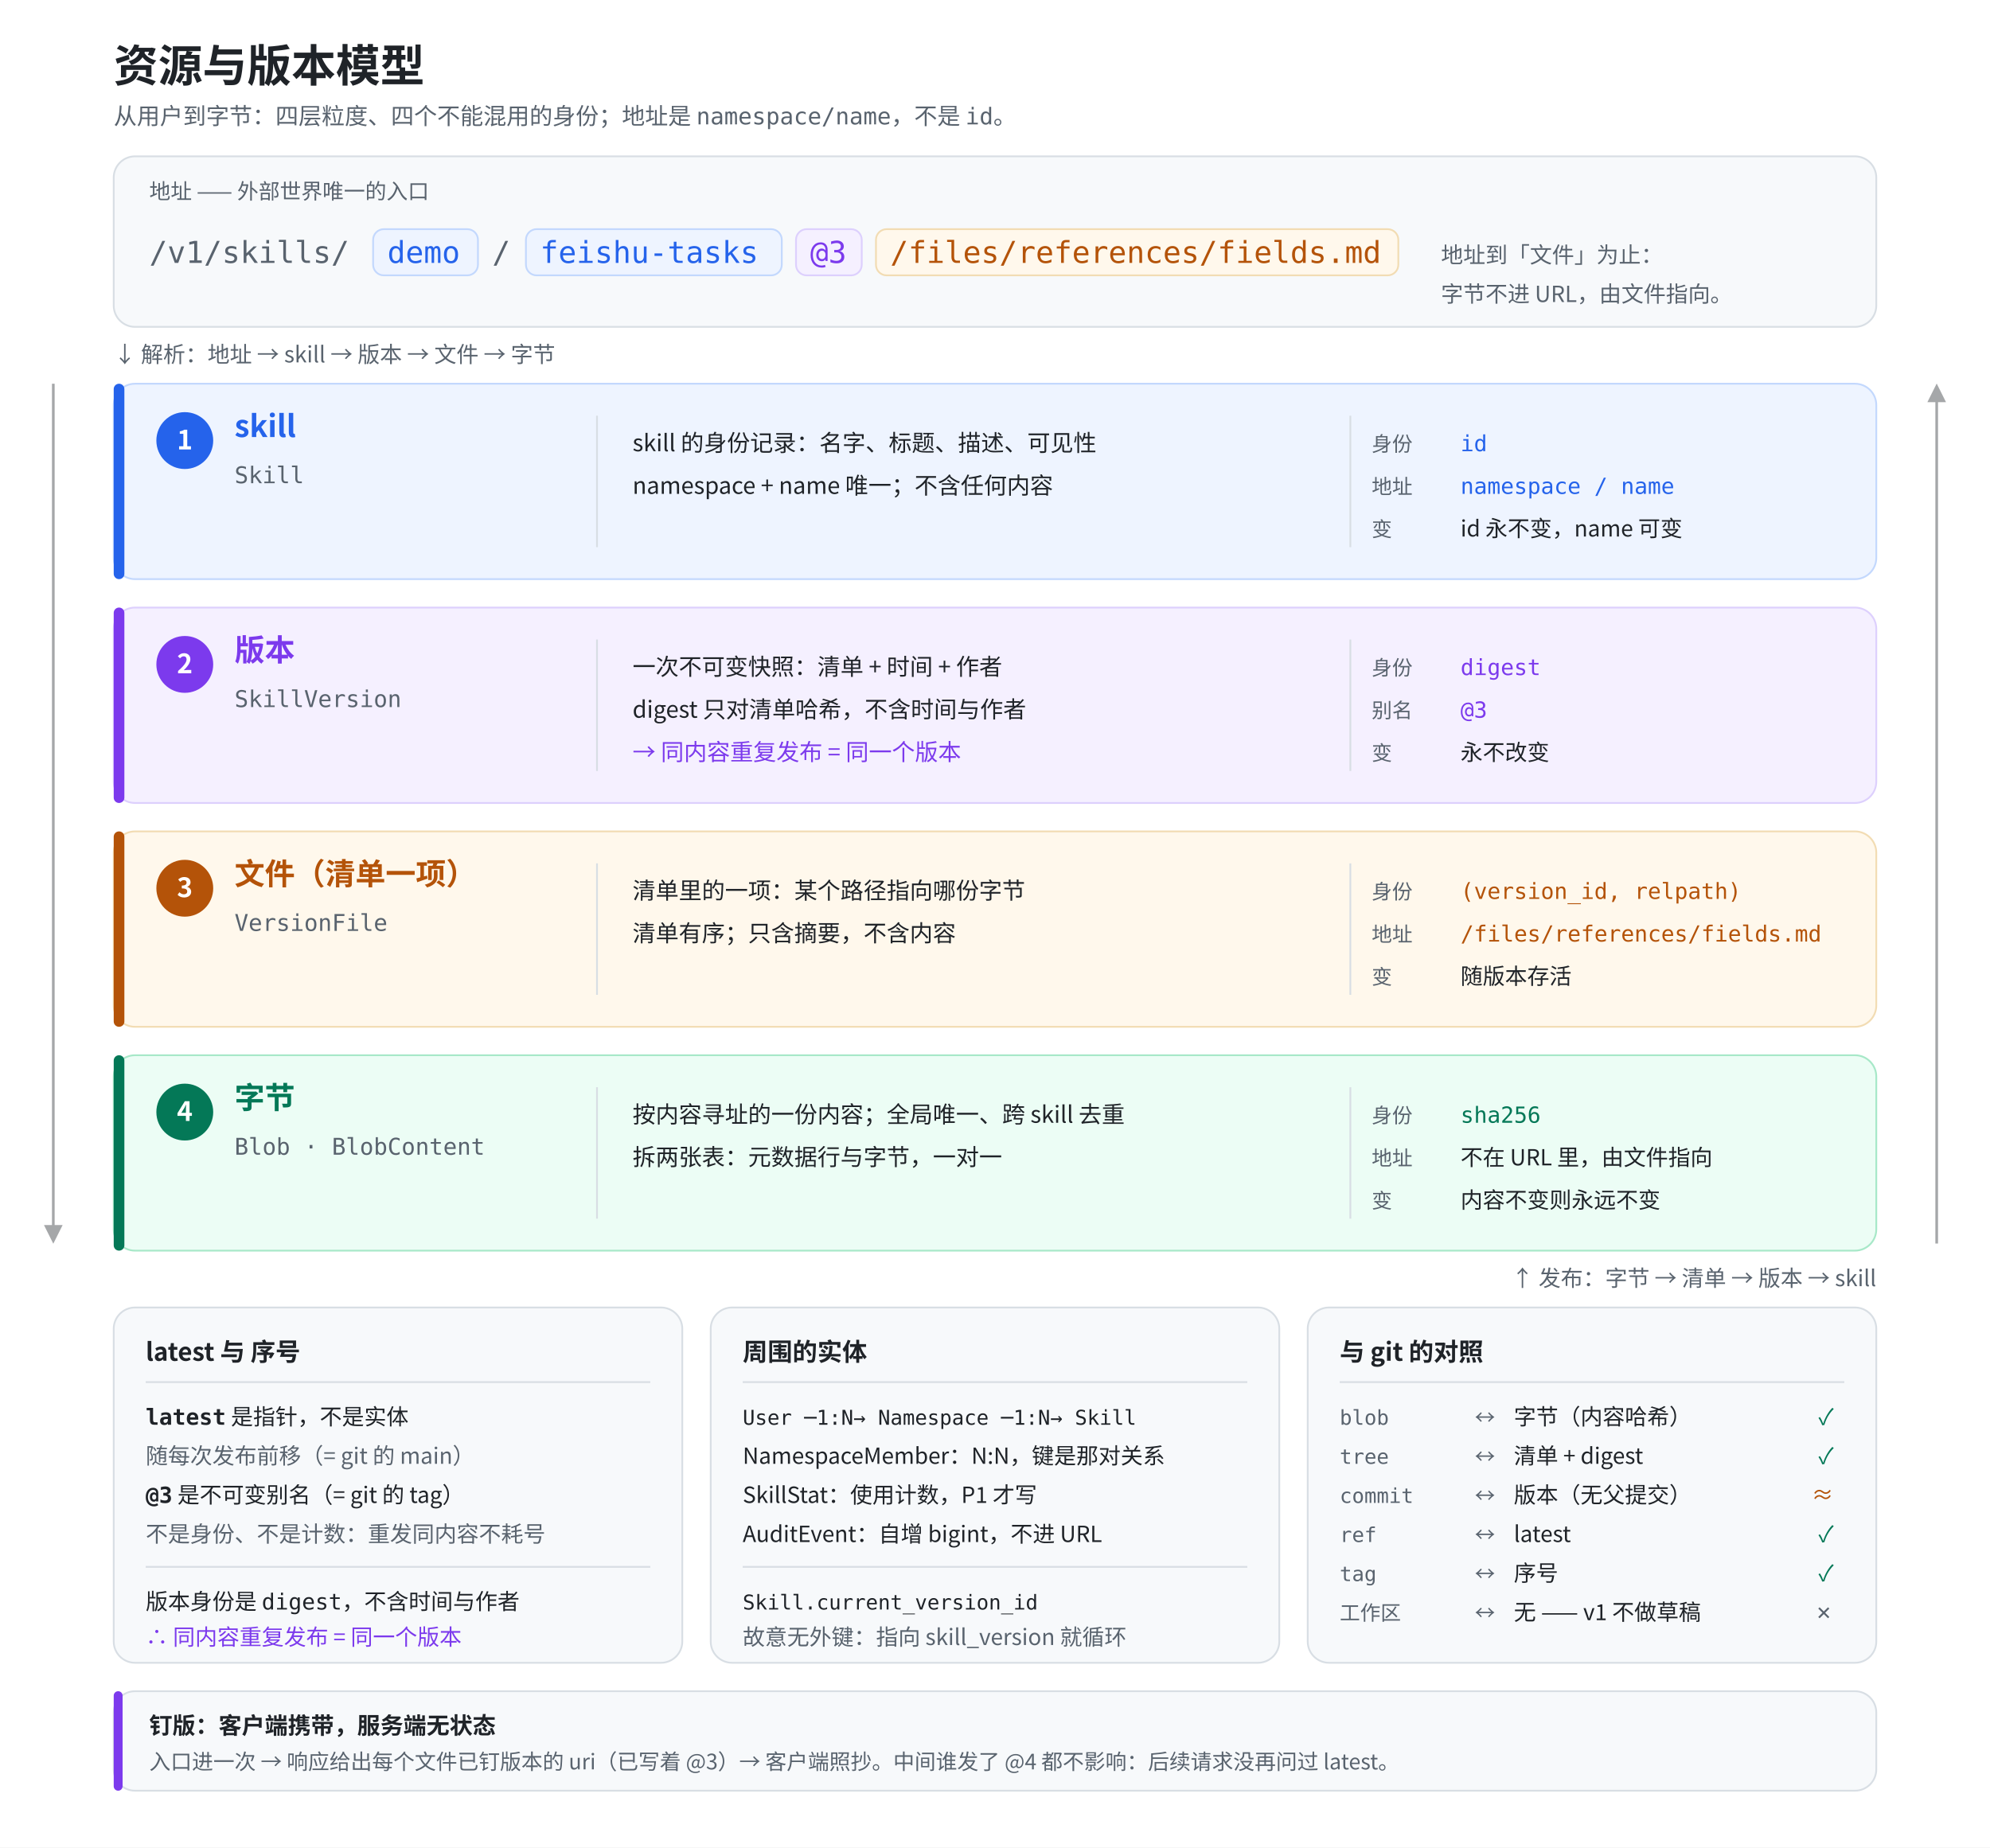
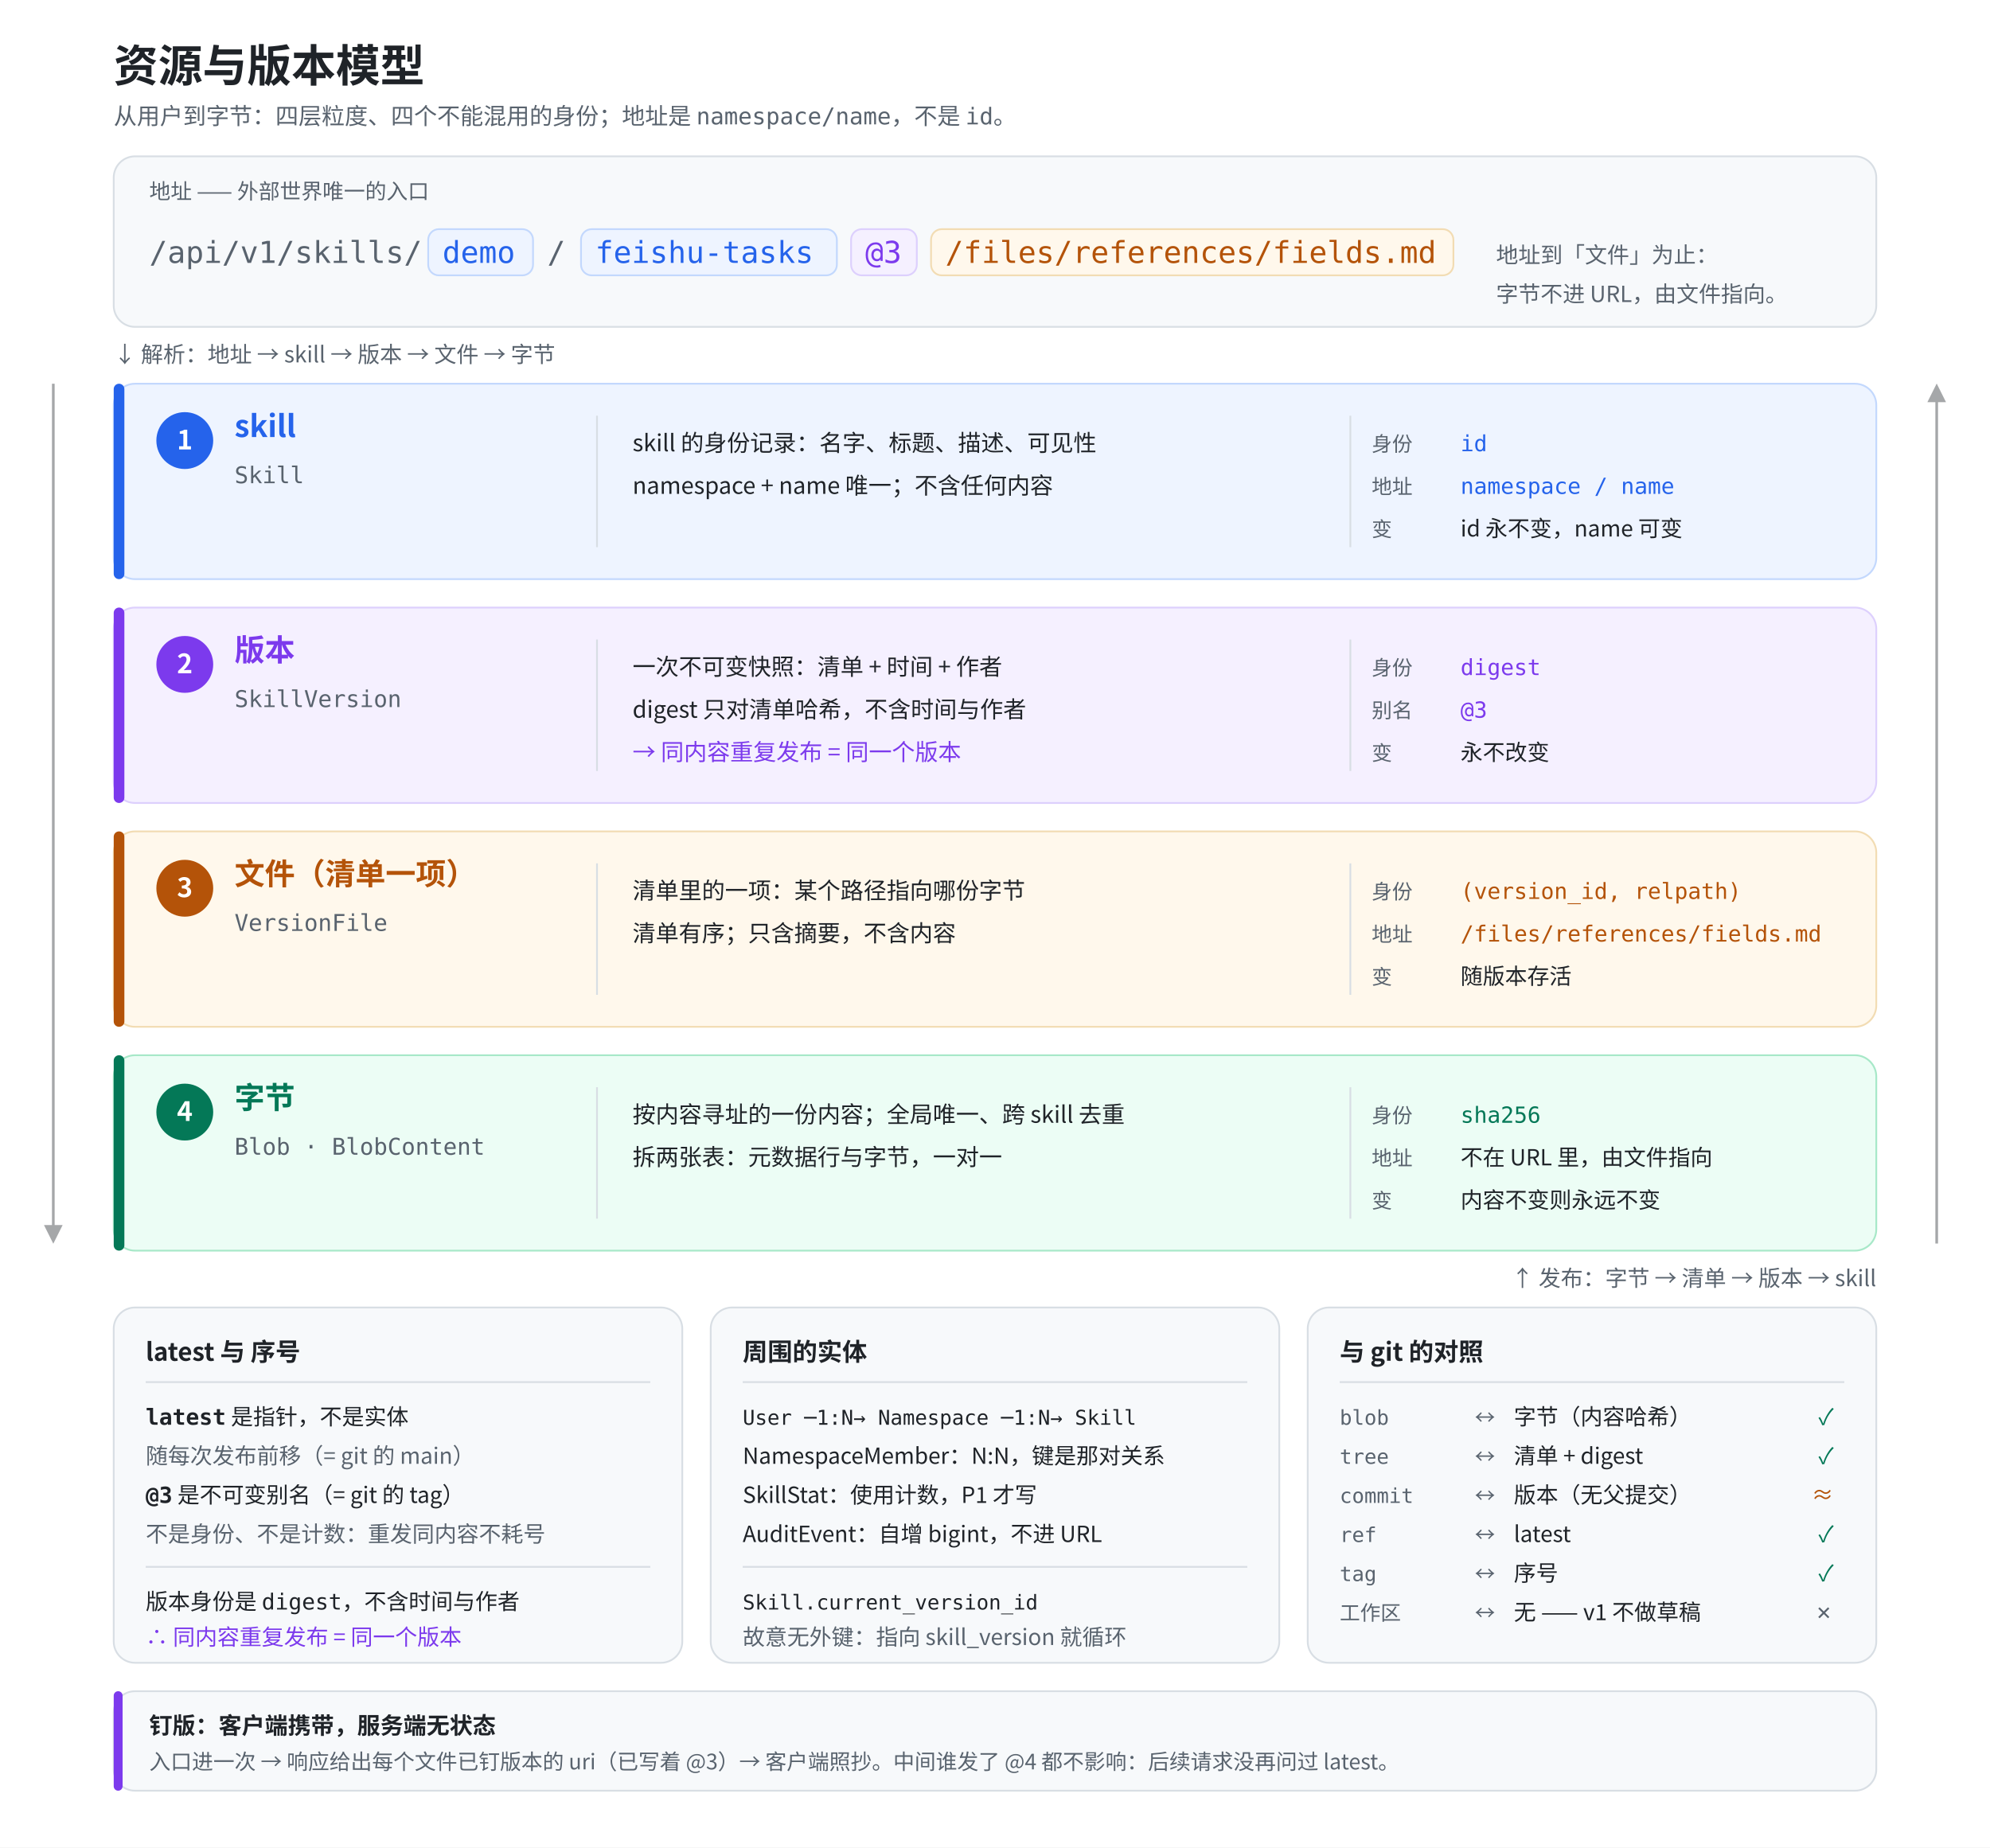
<svg xmlns="http://www.w3.org/2000/svg" width="1120" height="1040" viewBox="0 0 1120 1040" fill="#1f2328" color="#1f2328" font-family="-apple-system,BlinkMacSystemFont,'Segoe UI','PingFang SC','Hiragino Sans GB','Microsoft YaHei','Noto Sans CJK SC',sans-serif">
  <style>
    .mono { font-family: ui-monospace, SFMono-Regular, "SF Mono", Menlo, Consolas, monospace; }
    @media (prefers-color-scheme: dark) {
      svg { fill: #e6edf3; color: #e6edf3; }
      .bg { fill: #0d1117; }
      .pn { fill: #161b22; }
      .bd { stroke: #30363d; }
      .mu { fill: #9198a1; }
      .bt { fill: #0d1117; }
      .t1 { fill: #13233c; } .s1 { stroke: #1f3a5f; } .c1 { fill: #6ea8fe; }
      .t2 { fill: #221a3a; } .s2 { stroke: #3b2d63; } .c2 { fill: #b48cf5; }
      .t3 { fill: #33260f; } .s3 { stroke: #5c4318; } .c3 { fill: #e3a336; }
      .t4 { fill: #10291d; } .s4 { stroke: #1c4630; } .c4 { fill: #3fb950; }
    }
  </style>
  <defs>
    <marker id="mdl-arrow" viewBox="0 0 10 10" refX="8" refY="5" markerWidth="7" markerHeight="7" orient="auto-start-reverse">
      <path d="M0,0 L10,5 L0,10 Z" fill="currentColor" />
    </marker>
  </defs>
  <rect class="bg" x="0" y="0" width="1120" height="1040" fill="#ffffff" />
  <text x="64" y="46" font-size="25" font-weight="650">资源与版本模型</text>
  <text fill="#59636e" x="64" y="70" class="mu" font-size="13">从用户到字节：四层粒度、四个不能混用的身份；地址是 <tspan class="mono">namespace/name</tspan>，不是 <tspan class="mono">id</tspan>。</text>
  <path d="M30 216 L30 698" fill="none" stroke="currentColor" stroke-width="1.5" opacity="0.4" marker-end="url(#mdl-arrow)" />
  <path d="M1090 700 L1090 218" fill="none" stroke="currentColor" stroke-width="1.5" opacity="0.4" marker-end="url(#mdl-arrow)" />
  <rect class="pn bd" x="64" y="88" width="992" height="96" rx="12" fill="#f7f9fb" stroke="#d8dee4" />
  <text fill="#59636e" x="84" y="112" class="mu" font-size="12">地址 —— 外部世界唯一的入口</text>
-   <text fill="#59636e" x="84" y="148" class="mono mu" font-size="17">/v1/skills/</text>
-   <rect class="t1 s1" x="210" y="129" width="59" height="26" rx="6" fill="#eef4ff" stroke="#c3d8fd" />
-   <text x="218" y="148" class="mono c1" font-size="17" fill="#2563eb">demo</text>
-   <text fill="#59636e" x="277" y="148" class="mono mu" font-size="17">/</text>
-   <rect class="t1 s1" x="296" y="129" width="144" height="26" rx="6" fill="#eef4ff" stroke="#c3d8fd" />
-   <text x="304" y="148" class="mono c1" font-size="17" fill="#2563eb">feishu-tasks</text>
-   <rect class="t2 s2" x="448" y="129" width="37" height="26" rx="6" fill="#f5f0ff" stroke="#ddd0fd" />
-   <text x="456" y="148" class="mono c2" font-size="17" fill="#7c3aed">@3</text>
-   <rect class="t3 s3" x="493" y="129" width="294" height="26" rx="6" fill="#fff8ec" stroke="#f2dcb3" />
-   <text x="501" y="148" class="mono c3" font-size="17" fill="#b45309">/files/references/fields.md</text>
-   <text fill="#59636e" x="811" y="148" class="mu" font-size="12.5">地址到「文件」为止：</text>
-   <text fill="#59636e" x="811" y="170" class="mu" font-size="12.5">字节不进 URL，由文件指向。</text>
+   <text fill="#59636e" x="84" y="148" class="mono mu" font-size="17">/api/v1/skills/</text>
+   <rect class="t1 s1" x="241" y="129" width="59" height="26" rx="6" fill="#eef4ff" stroke="#c3d8fd" />
+   <text x="249" y="148" class="mono c1" font-size="17" fill="#2563eb">demo</text>
+   <text fill="#59636e" x="308" y="148" class="mono mu" font-size="17">/</text>
+   <rect class="t1 s1" x="327" y="129" width="144" height="26" rx="6" fill="#eef4ff" stroke="#c3d8fd" />
+   <text x="335" y="148" class="mono c1" font-size="17" fill="#2563eb">feishu-tasks</text>
+   <rect class="t2 s2" x="479" y="129" width="37" height="26" rx="6" fill="#f5f0ff" stroke="#ddd0fd" />
+   <text x="487" y="148" class="mono c2" font-size="17" fill="#7c3aed">@3</text>
+   <rect class="t3 s3" x="524" y="129" width="294" height="26" rx="6" fill="#fff8ec" stroke="#f2dcb3" />
+   <text x="532" y="148" class="mono c3" font-size="17" fill="#b45309">/files/references/fields.md</text>
+   <text fill="#59636e" x="842" y="148" class="mu" font-size="12.5">地址到「文件」为止：</text>
+   <text fill="#59636e" x="842" y="170" class="mu" font-size="12.5">字节不进 URL，由文件指向。</text>
  <text fill="#59636e" x="64" y="204" class="mu" font-size="12.5">↓ 解析：地址 → skill → 版本 → 文件 → 字节</text>
  <rect class="t1 bd" x="64" y="216" width="992" height="110" rx="12" fill="#eef4ff" stroke="#c3d8fd" />
  <rect class="c1" x="64" y="216" width="6" height="110" rx="3" fill="#2563eb" />
  <circle class="c1" cx="104" cy="248" r="16" fill="#2563eb" />
  <text x="104" y="253" font-size="15" font-weight="700" class="bt" fill="#ffffff" text-anchor="middle">1</text>
  <text x="132" y="246" class="c1" font-size="17" font-weight="600" fill="#2563eb">skill</text>
  <text fill="#59636e" x="132" y="272" class="mono mu" font-size="13">Skill</text>
  <line class="bd" x1="336" y1="234" x2="336" y2="308" stroke="#d8dee4" />
  <text x="356" y="254" font-size="13">skill 的身份记录：名字、标题、描述、可见性</text>
  <text x="356" y="278" font-size="13">namespace + name 唯一；不含任何内容</text>
  <line class="bd" x1="760" y1="234" x2="760" y2="308" stroke="#d8dee4" />
  <text fill="#59636e" x="772" y="254" class="mu" font-size="11.5">身份</text>
  <text x="822" y="254" class="mono c1" font-size="12.5" fill="#2563eb">id</text>
  <text fill="#59636e" x="772" y="278" class="mu" font-size="11.5">地址</text>
  <text x="822" y="278" class="mono c1" font-size="12.5" fill="#2563eb">namespace / name</text>
  <text fill="#59636e" x="772" y="302" class="mu" font-size="11.5">变</text>
  <text x="822" y="302" font-size="12.5">id 永不变，name 可变</text>
  <rect class="t2 bd" x="64" y="342" width="992" height="110" rx="12" fill="#f5f0ff" stroke="#ddd0fd" />
  <rect class="c2" x="64" y="342" width="6" height="110" rx="3" fill="#7c3aed" />
  <circle class="c2" cx="104" cy="374" r="16" fill="#7c3aed" />
  <text x="104" y="379" font-size="15" font-weight="700" class="bt" fill="#ffffff" text-anchor="middle">2</text>
  <text x="132" y="372" class="c2" font-size="17" font-weight="600" fill="#7c3aed">版本</text>
  <text fill="#59636e" x="132" y="398" class="mono mu" font-size="13">SkillVersion</text>
  <line class="bd" x1="336" y1="360" x2="336" y2="434" stroke="#d8dee4" />
  <text x="356" y="380" font-size="13">一次不可变快照：清单 + 时间 + 作者</text>
  <text x="356" y="404" font-size="13">digest 只对清单哈希，不含时间与作者</text>
  <text x="356" y="428" class="c2" font-size="13" fill="#7c3aed">→ 同内容重复发布 = 同一个版本</text>
  <line class="bd" x1="760" y1="360" x2="760" y2="434" stroke="#d8dee4" />
  <text fill="#59636e" x="772" y="380" class="mu" font-size="11.5">身份</text>
  <text x="822" y="380" class="mono c2" font-size="12.5" fill="#7c3aed">digest</text>
  <text fill="#59636e" x="772" y="404" class="mu" font-size="11.5">别名</text>
  <text x="822" y="404" class="mono c2" font-size="12.5" fill="#7c3aed">@3</text>
  <text fill="#59636e" x="772" y="428" class="mu" font-size="11.5">变</text>
  <text x="822" y="428" font-size="12.5">永不改变</text>
  <rect class="t3 bd" x="64" y="468" width="992" height="110" rx="12" fill="#fff8ec" stroke="#f2dcb3" />
  <rect class="c3" x="64" y="468" width="6" height="110" rx="3" fill="#b45309" />
  <circle class="c3" cx="104" cy="500" r="16" fill="#b45309" />
  <text x="104" y="505" font-size="15" font-weight="700" class="bt" fill="#ffffff" text-anchor="middle">3</text>
  <text x="132" y="498" class="c3" font-size="17" font-weight="600" fill="#b45309">文件（清单一项）</text>
  <text fill="#59636e" x="132" y="524" class="mono mu" font-size="13">VersionFile</text>
  <line class="bd" x1="336" y1="486" x2="336" y2="560" stroke="#d8dee4" />
  <text x="356" y="506" font-size="13">清单里的一项：某个路径指向哪份字节</text>
  <text x="356" y="530" font-size="13">清单有序；只含摘要，不含内容</text>
  <line class="bd" x1="760" y1="486" x2="760" y2="560" stroke="#d8dee4" />
  <text fill="#59636e" x="772" y="506" class="mu" font-size="11.5">身份</text>
  <text x="822" y="506" class="mono c3" font-size="12.5" fill="#b45309">(version_id, relpath)</text>
  <text fill="#59636e" x="772" y="530" class="mu" font-size="11.5">地址</text>
  <text x="822" y="530" class="mono c3" font-size="12.5" fill="#b45309">/files/references/fields.md</text>
  <text fill="#59636e" x="772" y="554" class="mu" font-size="11.5">变</text>
  <text x="822" y="554" font-size="12.5">随版本存活</text>
  <rect class="t4 bd" x="64" y="594" width="992" height="110" rx="12" fill="#ecfdf5" stroke="#a7e8c8" />
  <rect class="c4" x="64" y="594" width="6" height="110" rx="3" fill="#047857" />
  <circle class="c4" cx="104" cy="626" r="16" fill="#047857" />
  <text x="104" y="631" font-size="15" font-weight="700" class="bt" fill="#ffffff" text-anchor="middle">4</text>
  <text x="132" y="624" class="c4" font-size="17" font-weight="600" fill="#047857">字节</text>
  <text fill="#59636e" x="132" y="650" class="mono mu" font-size="13">Blob · BlobContent</text>
  <line class="bd" x1="336" y1="612" x2="336" y2="686" stroke="#d8dee4" />
  <text x="356" y="632" font-size="13">按内容寻址的一份内容；全局唯一、跨 skill 去重</text>
  <text x="356" y="656" font-size="13">拆两张表：元数据行与字节，一对一</text>
  <line class="bd" x1="760" y1="612" x2="760" y2="686" stroke="#d8dee4" />
  <text fill="#59636e" x="772" y="632" class="mu" font-size="11.5">身份</text>
  <text x="822" y="632" class="mono c4" font-size="12.5" fill="#047857">sha256</text>
  <text fill="#59636e" x="772" y="656" class="mu" font-size="11.5">地址</text>
  <text x="822" y="656" font-size="12.5">不在 URL 里，由文件指向</text>
  <text fill="#59636e" x="772" y="680" class="mu" font-size="11.5">变</text>
  <text x="822" y="680" font-size="12.5">内容不变则永远不变</text>
  <text fill="#59636e" x="1056" y="724" class="mu" font-size="12.5" text-anchor="end">↑ 发布：字节 → 清单 → 版本 → skill</text>
  <rect class="pn bd" x="64" y="736" width="320" height="200" rx="12" fill="#f7f9fb" stroke="#d8dee4" />
  <text x="82" y="766" font-size="14" font-weight="600">latest 与 序号</text>
  <line class="bd" x1="82" y1="778" x2="366" y2="778" stroke="#d8dee4" />
  <text x="82" y="802" font-size="12.5">
    <tspan class="mono" font-weight="600">latest</tspan> 是指针，不是实体</text>
  <text fill="#59636e" x="82" y="824" class="mu" font-size="12.5">随每次发布前移（= git 的 main）</text>
  <text x="82" y="846" font-size="12.5">
    <tspan class="mono" font-weight="600">@3</tspan> 是不可变别名（= git 的 tag）</text>
  <text fill="#59636e" x="82" y="868" class="mu" font-size="12.5">不是身份、不是计数：重发同内容不耗号</text>
  <line class="bd" x1="82" y1="882" x2="366" y2="882" stroke="#d8dee4" />
  <text x="82" y="906" font-size="12.5">版本身份是 <tspan class="mono">digest</tspan>，不含时间与作者</text>
  <text x="82" y="926" class="c2" font-size="12.5" fill="#7c3aed">∴ 同内容重复发布 = 同一个版本</text>
  <rect class="pn bd" x="400" y="736" width="320" height="200" rx="12" fill="#f7f9fb" stroke="#d8dee4" />
  <text x="418" y="766" font-size="14" font-weight="600">周围的实体</text>
  <line class="bd" x1="418" y1="778" x2="702" y2="778" stroke="#d8dee4" />
  <text x="418" y="802" class="mono" font-size="11.5">User ─1:N→ Namespace ─1:N→ Skill</text>
  <text x="418" y="824" font-size="12.5">NamespaceMember：N:N，键是那对关系</text>
  <text x="418" y="846" font-size="12.5">SkillStat：使用计数，P1 才写</text>
  <text x="418" y="868" font-size="12.5">AuditEvent：自增 bigint，不进 URL</text>
  <line class="bd" x1="418" y1="882" x2="702" y2="882" stroke="#d8dee4" />
  <text x="418" y="906" class="mono" font-size="11.5">Skill.current_version_id</text>
  <text fill="#59636e" x="418" y="926" class="mu" font-size="12.5">故意无外键：指向 skill_version 就循环</text>
  <rect class="pn bd" x="736" y="736" width="320" height="200" rx="12" fill="#f7f9fb" stroke="#d8dee4" />
  <text x="754" y="766" font-size="14" font-weight="600">与 git 的对照</text>
  <line class="bd" x1="754" y1="778" x2="1038" y2="778" stroke="#d8dee4" />
  <text fill="#59636e" x="754" y="802" class="mono mu" font-size="11.5">blob</text>
  <text fill="#59636e" x="830" y="802" class="mu" font-size="11.5">↔</text>
  <text x="852" y="802" font-size="12.5">字节（内容哈希）</text>
  <text x="1032" y="802" class="c4" fill="#047857" font-size="12.5" text-anchor="end">✓</text>
  <text fill="#59636e" x="754" y="824" class="mono mu" font-size="11.5">tree</text>
  <text fill="#59636e" x="830" y="824" class="mu" font-size="11.5">↔</text>
  <text x="852" y="824" font-size="12.5">清单 + digest</text>
  <text x="1032" y="824" class="c4" fill="#047857" font-size="12.5" text-anchor="end">✓</text>
  <text fill="#59636e" x="754" y="846" class="mono mu" font-size="11.5">commit</text>
  <text fill="#59636e" x="830" y="846" class="mu" font-size="11.5">↔</text>
  <text x="852" y="846" font-size="12.5">版本（无父提交）</text>
  <text x="1032" y="846" class="c3" fill="#b45309" font-size="12.5" text-anchor="end">≈</text>
  <text fill="#59636e" x="754" y="868" class="mono mu" font-size="11.5">ref</text>
  <text fill="#59636e" x="830" y="868" class="mu" font-size="11.5">↔</text>
  <text x="852" y="868" font-size="12.5">latest</text>
  <text x="1032" y="868" class="c4" fill="#047857" font-size="12.5" text-anchor="end">✓</text>
  <text fill="#59636e" x="754" y="890" class="mono mu" font-size="11.5">tag</text>
  <text fill="#59636e" x="830" y="890" class="mu" font-size="11.5">↔</text>
  <text x="852" y="890" font-size="12.5">序号</text>
  <text x="1032" y="890" class="c4" fill="#047857" font-size="12.5" text-anchor="end">✓</text>
  <text fill="#59636e" x="754" y="912" class="mono mu" font-size="11.5">工作区</text>
  <text fill="#59636e" x="830" y="912" class="mu" font-size="11.5">↔</text>
  <text x="852" y="912" font-size="12.5">无 —— v1 不做草稿</text>
  <text fill="#59636e" x="1032" y="912" class="mu" font-size="12.5" text-anchor="end">✗</text>
  <rect class="pn bd" x="64" y="952" width="992" height="56" rx="12" fill="#f7f9fb" stroke="#d8dee4" />
  <rect class="c2" x="64" y="952" width="5" height="56" rx="2.5" fill="#7c3aed" />
  <text x="84" y="976" font-size="13" font-weight="600">钉版：客户端携带，服务端无状态</text>
  <text fill="#59636e" x="84" y="996" class="mu" font-size="12">入口进一次 → 响应给出每个文件已钉版本的 uri（已写着 @3）→ 客户端照抄。中间谁发了 @4 都不影响：后续请求没再问过 latest。</text>
</svg>
